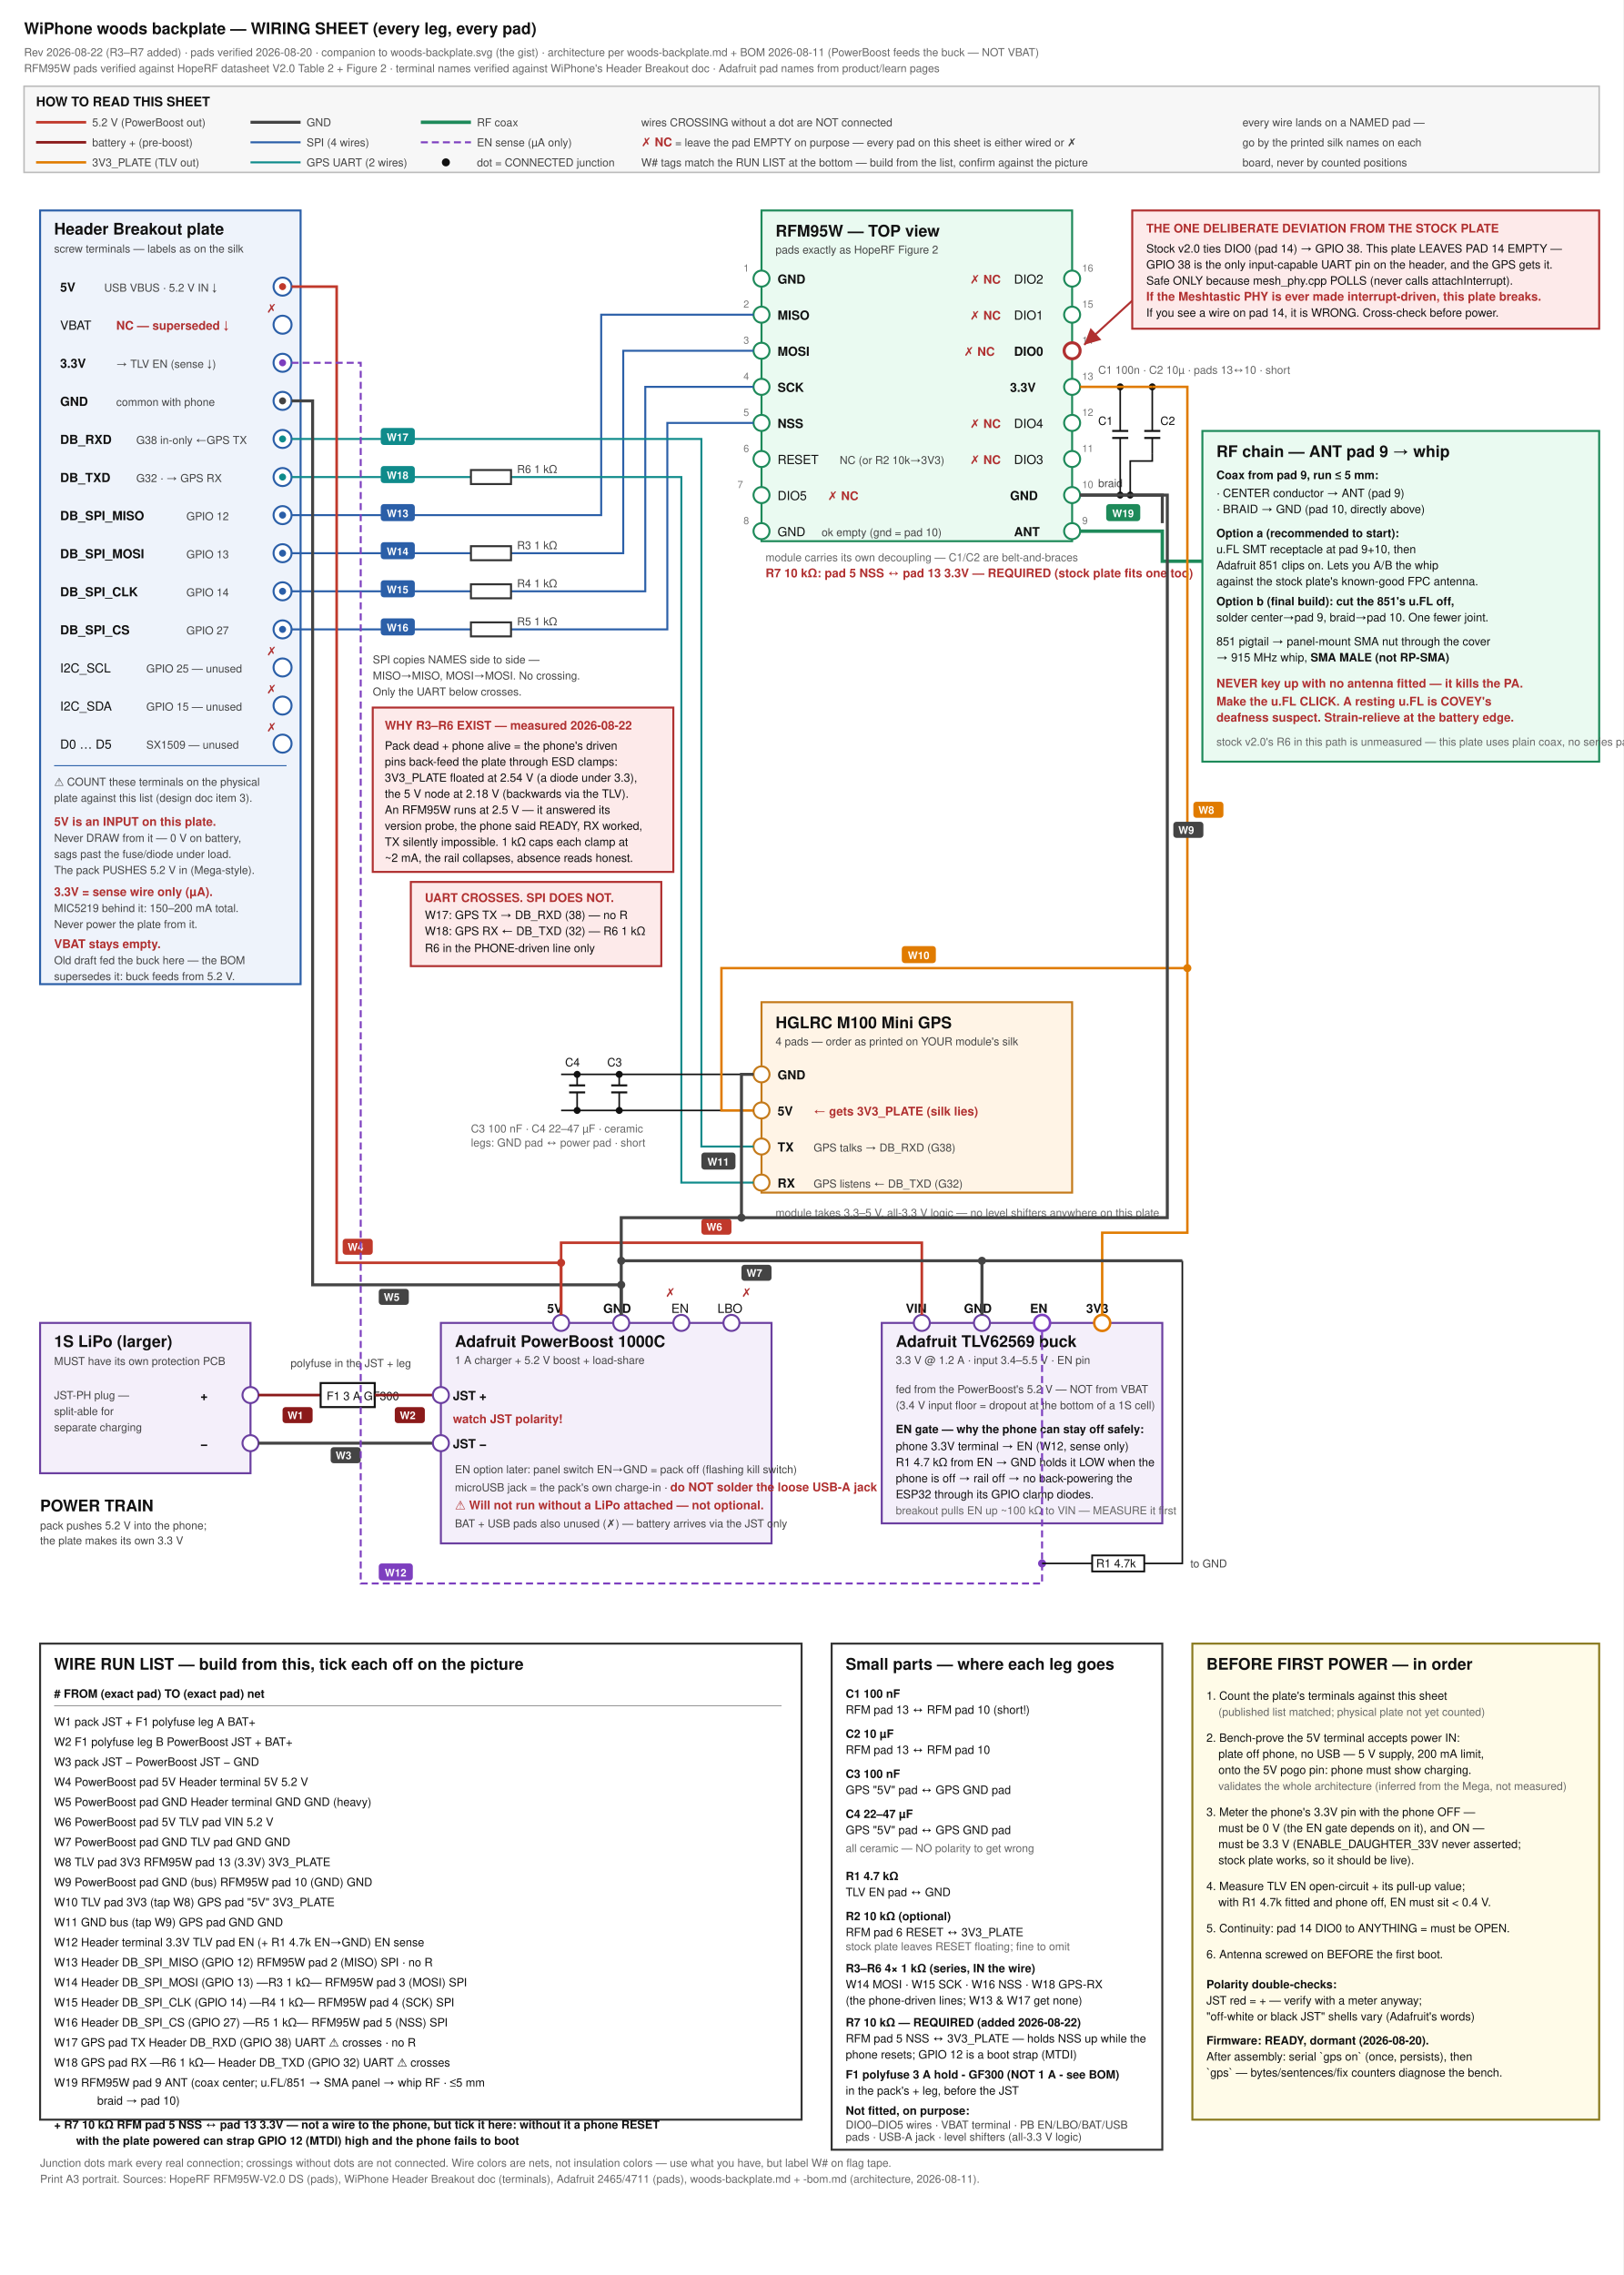
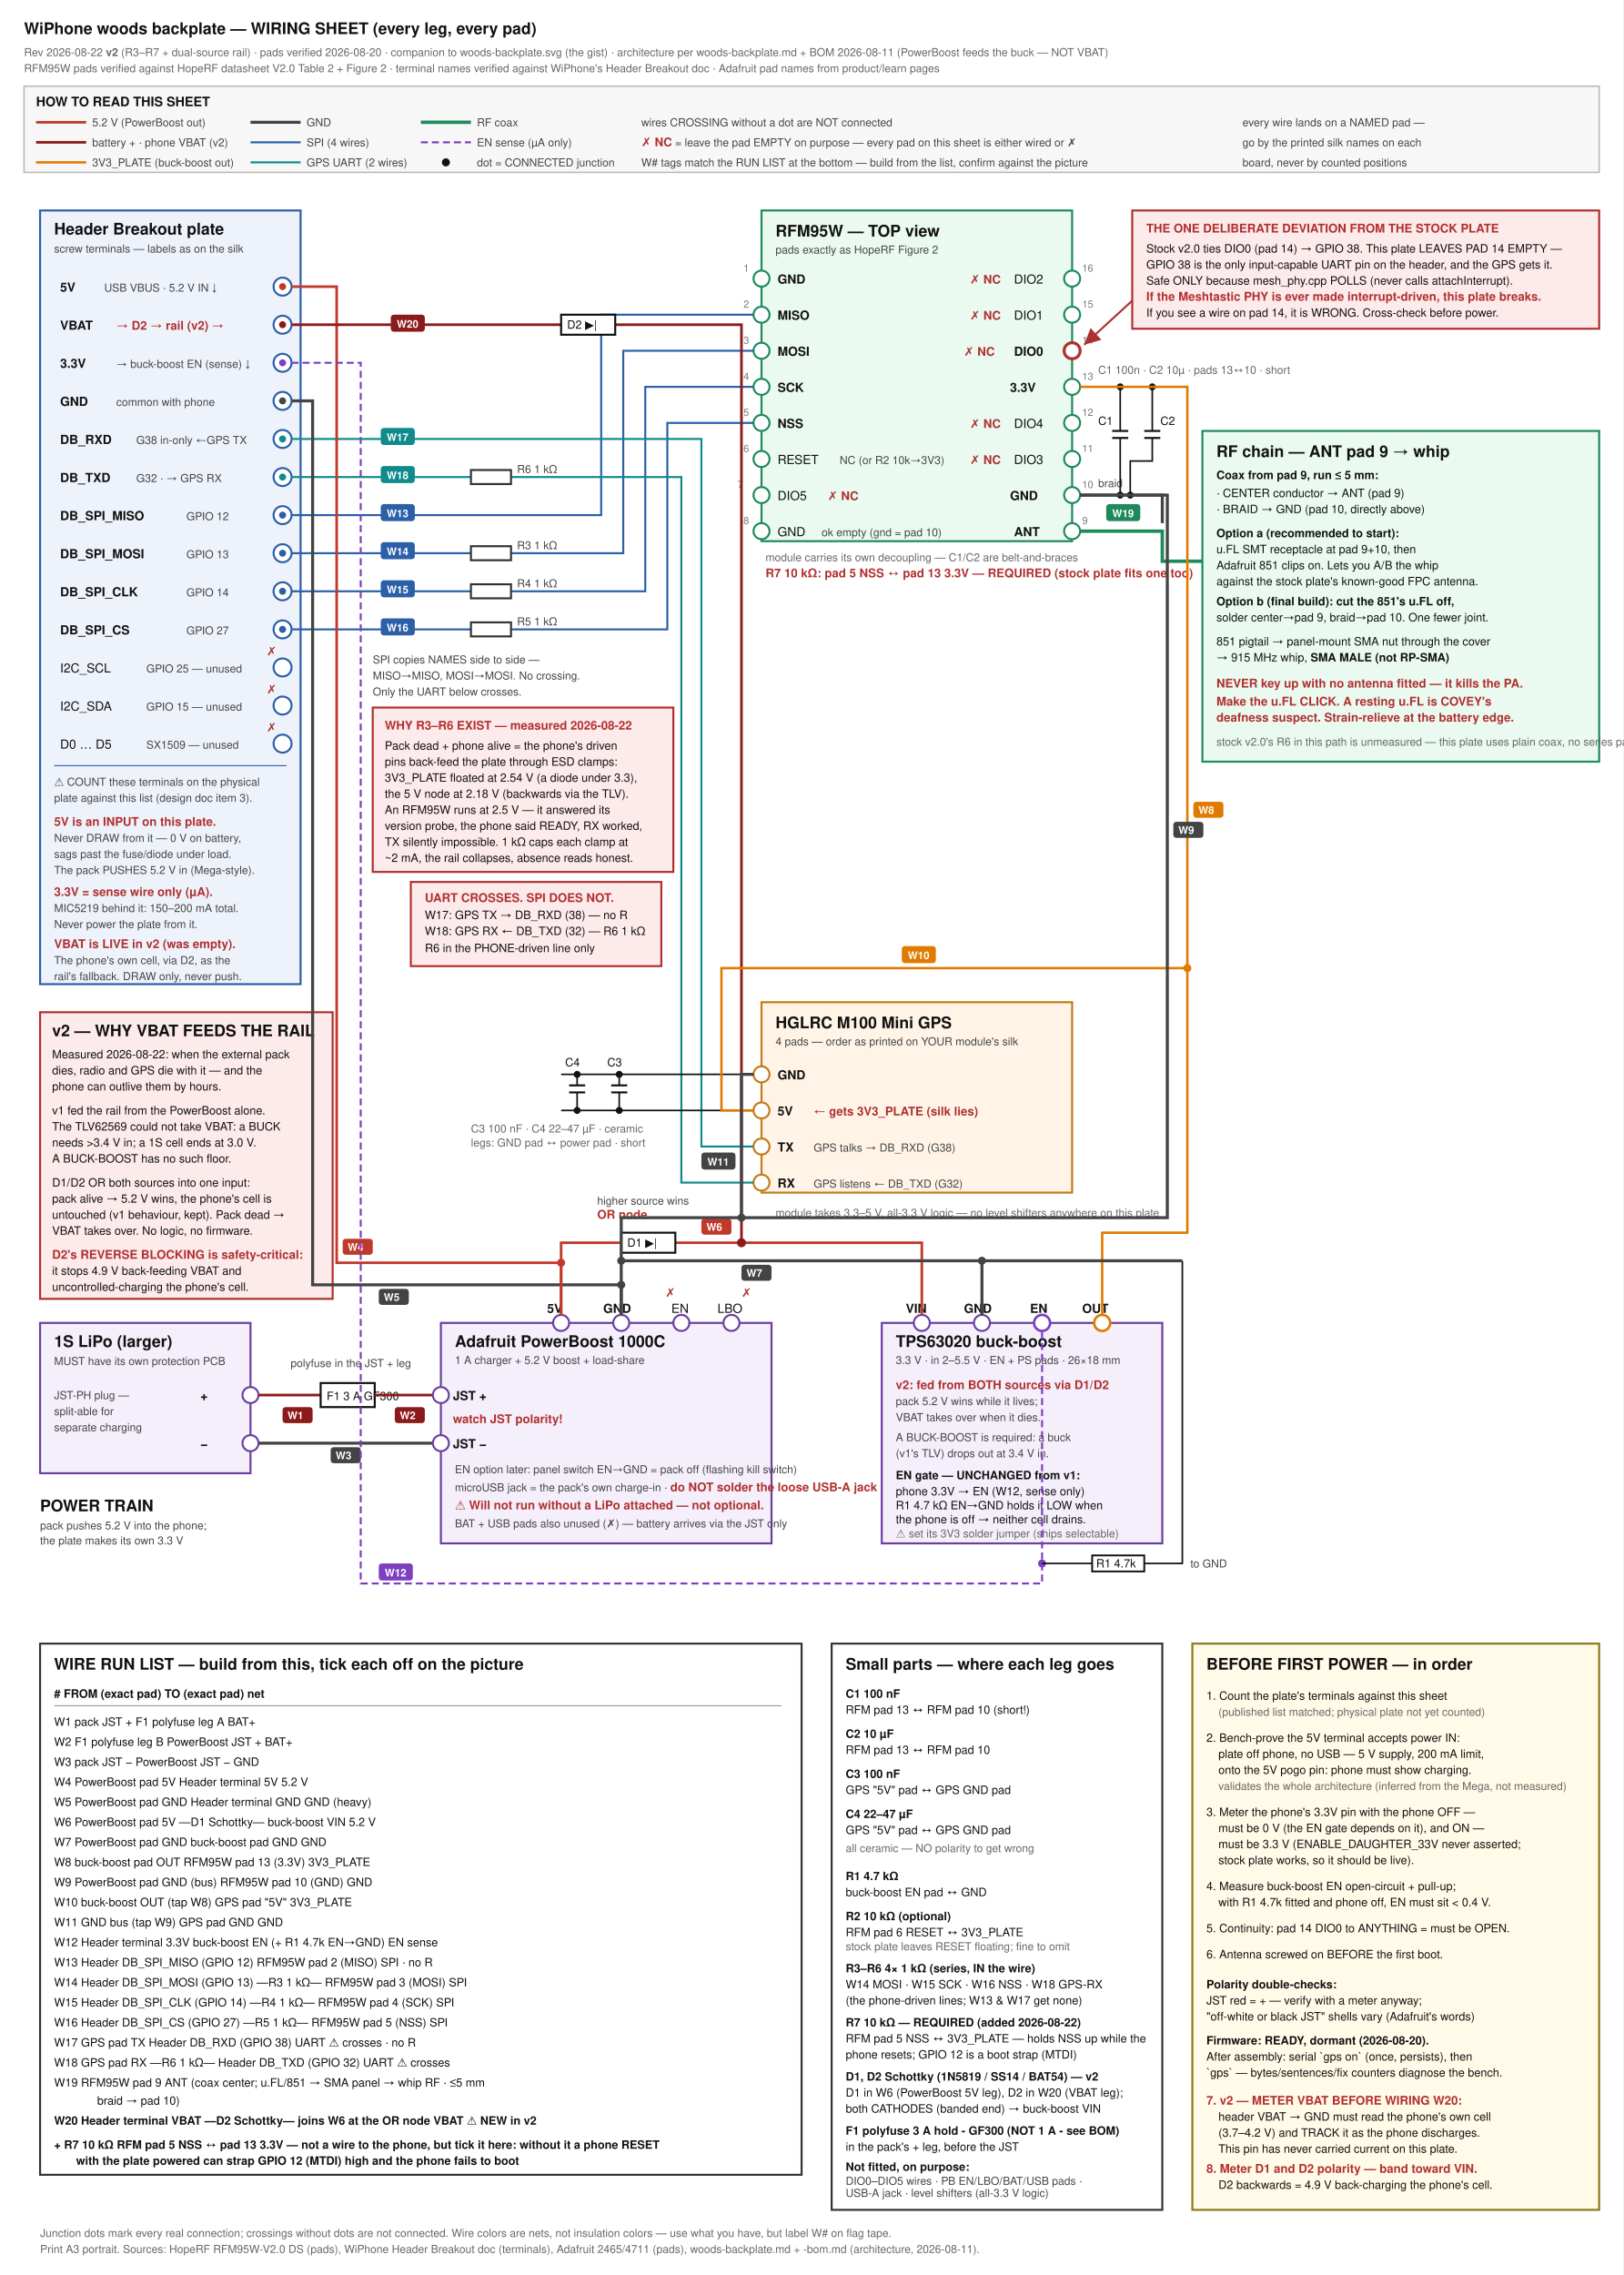
<svg xmlns="http://www.w3.org/2000/svg" viewBox="0 0 1620 2270" font-family="Helvetica,Arial,sans-serif">
  <style>
  .bg{fill:#ffffff}
  .box{fill:#fff;stroke:#333;stroke-width:2}
  .hdr{fill:#eef3fb;stroke:#2b5fa8;stroke-width:2}
  .rf{fill:#eafaf1;stroke:#1e8a5a;stroke-width:2}
  .gps{fill:#fff4e6;stroke:#c47a1a;stroke-width:2}
  .pwr{fill:#f4effa;stroke:#6b3fa0;stroke-width:2}
  .warn{fill:#fdeaea;stroke:#b03030;stroke-width:2}
  .chk{fill:#fffbe8;stroke:#8a7a1e;stroke-width:2}
  .tt{font-size:16px;font-weight:bold;fill:#111}
  .t{font-size:13px;fill:#111}
  .ts{font-size:11px;fill:#444}
  .tw{font-size:12px;fill:#b03030;font-weight:bold}
  .tk{font-size:11.5px;fill:#111}
  .note{font-size:11px;fill:#666}
  .pin{font-size:12.5px;fill:#111}
  .pinno{font-size:10px;fill:#777}
  .wtag{font-size:10.5px;font-weight:bold;fill:#fff}
  .nc{font-size:12px;font-weight:bold;fill:#b03030}
  /* nets */
  .w5v{stroke:#c0392b;stroke-width:2.6;fill:none}
  .wbat{stroke:#8b1a1a;stroke-width:2.6;fill:none}
  .w33{stroke:#e07b00;stroke-width:2.4;fill:none}
  .wgnd{stroke:#444;stroke-width:3;fill:none}
  .wspi{stroke:#2b5fa8;stroke-width:2;fill:none}
  .wuart{stroke:#0f8b8b;stroke-width:2;fill:none}
  .wrf{stroke:#1e8a5a;stroke-width:3.4;fill:none}
  .wen{stroke:#7d3fbf;stroke-width:2;fill:none;stroke-dasharray:7 4}
  .leg{stroke:#111;stroke-width:1.6;fill:none}
</style>
  <rect x="0" y="0" width="1620" height="2270" class="bg" />
  <text x="24" y="34" class="tt" font-size="21">WiPhone woods backplate — WIRING SHEET (every leg, every pad)</text>
-   <text x="24" y="56" class="note">Rev 2026-08-22 (R3–R7 added) · pads verified 2026-08-20 · companion to woods-backplate.svg (the gist) · architecture per woods-backplate.md + BOM 2026-08-11 (PowerBoost feeds the buck — NOT VBAT)</text>
+   <text x="24" y="56" class="note">Rev 2026-08-22 <tspan font-weight="bold">v2</tspan> (R3–R7 + dual-source rail) · pads verified 2026-08-20 · companion to woods-backplate.svg (the gist) · architecture per woods-backplate.md + BOM 2026-08-11 (PowerBoost feeds the buck — NOT VBAT)</text>
  <text x="24" y="72" class="note">RFM95W pads verified against HopeRF datasheet V2.0 Table 2 + Figure 2 · terminal names verified against WiPhone's Header Breakout doc · Adafruit pad names from product/learn pages</text>
  <rect x="24" y="86" width="1572" height="86" fill="#f7f7f7" stroke="#bbb" stroke-width="1.5" />
  <text x="36" y="106" class="t" font-weight="bold">HOW TO READ THIS SHEET</text>
  <line x1="36" y1="122" x2="86" y2="122" class="w5v" />
  <text x="92" y="126" class="ts">5.2 V (PowerBoost out)</text>
  <line x1="36" y1="142" x2="86" y2="142" class="wbat" />
-   <text x="92" y="146" class="ts">battery + (pre-boost)</text>
+   <text x="92" y="146" class="ts">battery + · phone VBAT (v2)</text>
  <line x1="36" y1="162" x2="86" y2="162" class="w33" />
-   <text x="92" y="166" class="ts">3V3_PLATE (TLV out)</text>
+   <text x="92" y="166" class="ts">3V3_PLATE (buck-boost out)</text>
  <line x1="250" y1="122" x2="300" y2="122" class="wgnd" />
  <text x="306" y="126" class="ts">GND</text>
  <line x1="250" y1="142" x2="300" y2="142" class="wspi" />
  <text x="306" y="146" class="ts">SPI (4 wires)</text>
  <line x1="250" y1="162" x2="300" y2="162" class="wuart" />
  <text x="306" y="166" class="ts">GPS UART (2 wires)</text>
  <line x1="420" y1="122" x2="470" y2="122" class="wrf" />
  <text x="476" y="126" class="ts">RF coax</text>
  <line x1="420" y1="142" x2="470" y2="142" class="wen" />
  <text x="476" y="146" class="ts">EN sense (µA only)</text>
  <circle cx="445" cy="162" r="4" fill="#111" />
  <text x="476" y="166" class="ts">dot = CONNECTED junction</text>
  <text x="640" y="126" class="ts">wires CROSSING without a dot are NOT connected</text>
  <text x="640" y="146" class="ts">
    <tspan class="nc">✗ NC</tspan> = leave the pad EMPTY on purpose — every pad on this sheet is either wired or ✗</text>
  <text x="640" y="166" class="ts">W# tags match the RUN LIST at the bottom — build from the list, confirm against the picture</text>
  <text x="1240" y="126" class="ts">every wire lands on a NAMED pad —</text>
  <text x="1240" y="146" class="ts">go by the printed silk names on each</text>
  <text x="1240" y="166" class="ts">board, never by counted positions</text>
  <rect x="40" y="210" width="260" height="772" class="hdr" />
  <text x="54" y="234" class="tt">Header Breakout plate</text>
  <text x="54" y="252" class="ts">screw terminals — labels as on the silk</text>
  <g>
    <circle cx="282" cy="286" r="9" fill="#fff" stroke="#2b5fa8" stroke-width="2" />
    <circle cx="282" cy="286" r="3.5" fill="#c0392b" />
    <text x="60" y="291" class="pin" font-weight="bold">5V</text>
    <text x="104" y="291" class="ts">USB VBUS · 5.2 V IN ↓</text>
    <circle cx="282" cy="324" r="9" fill="#fff" stroke="#2b5fa8" stroke-width="2" />
-     <text x="266" y="312" class="nc">✗</text>
-     <text x="60" y="329" class="pin">VBAT</text>
-     <text x="116" y="329" class="tw">NC — superseded ↓</text>
+     <circle cx="282" cy="324" r="3.5" fill="#8b1a1a" />
+     <text x="60" y="329" class="pin" font-weight="bold">VBAT</text>
+     <text x="116" y="329" class="tw">→ D2 → rail (v2) →</text>
    <circle cx="282" cy="362" r="9" fill="#fff" stroke="#2b5fa8" stroke-width="2" />
    <circle cx="282" cy="362" r="3.5" fill="#7d3fbf" />
    <text x="60" y="367" class="pin" font-weight="bold">3.3V</text>
-     <text x="116" y="367" class="ts">→ TLV EN (sense ↓)</text>
+     <text x="116" y="367" class="ts">→ buck-boost EN (sense) ↓</text>
    <circle cx="282" cy="400" r="9" fill="#fff" stroke="#2b5fa8" stroke-width="2" />
    <circle cx="282" cy="400" r="3.5" fill="#444" />
    <text x="60" y="405" class="pin" font-weight="bold">GND</text>
    <text x="116" y="405" class="ts">common with phone</text>
    <circle cx="282" cy="438" r="9" fill="#fff" stroke="#2b5fa8" stroke-width="2" />
    <circle cx="282" cy="438" r="3.5" fill="#0f8b8b" />
    <text x="60" y="443" class="pin" font-weight="bold">DB_RXD</text>
    <text x="136" y="443" class="ts">G38 in-only ←GPS TX</text>
    <circle cx="282" cy="476" r="9" fill="#fff" stroke="#2b5fa8" stroke-width="2" />
    <circle cx="282" cy="476" r="3.5" fill="#0f8b8b" />
    <text x="60" y="481" class="pin" font-weight="bold">DB_TXD</text>
    <text x="136" y="481" class="ts">G32 · → GPS RX</text>
    <circle cx="282" cy="514" r="9" fill="#fff" stroke="#2b5fa8" stroke-width="2" />
    <circle cx="282" cy="514" r="3.5" fill="#2b5fa8" />
    <text x="60" y="519" class="pin" font-weight="bold">DB_SPI_MISO</text>
    <text x="186" y="519" class="ts">GPIO 12</text>
    <circle cx="282" cy="552" r="9" fill="#fff" stroke="#2b5fa8" stroke-width="2" />
    <circle cx="282" cy="552" r="3.5" fill="#2b5fa8" />
    <text x="60" y="557" class="pin" font-weight="bold">DB_SPI_MOSI</text>
    <text x="186" y="557" class="ts">GPIO 13</text>
    <circle cx="282" cy="590" r="9" fill="#fff" stroke="#2b5fa8" stroke-width="2" />
    <circle cx="282" cy="590" r="3.5" fill="#2b5fa8" />
    <text x="60" y="595" class="pin" font-weight="bold">DB_SPI_CLK</text>
    <text x="186" y="595" class="ts">GPIO 14</text>
    <circle cx="282" cy="628" r="9" fill="#fff" stroke="#2b5fa8" stroke-width="2" />
    <circle cx="282" cy="628" r="3.5" fill="#2b5fa8" />
    <text x="60" y="633" class="pin" font-weight="bold">DB_SPI_CS</text>
    <text x="186" y="633" class="ts">GPIO 27</text>
    <circle cx="282" cy="666" r="9" fill="#fff" stroke="#2b5fa8" stroke-width="2" />
    <text x="266" y="654" class="nc">✗</text>
    <text x="60" y="671" class="pin">I2C_SCL</text>
    <text x="146" y="671" class="ts">GPIO 25 — unused</text>
    <circle cx="282" cy="704" r="9" fill="#fff" stroke="#2b5fa8" stroke-width="2" />
    <text x="266" y="692" class="nc">✗</text>
    <text x="60" y="709" class="pin">I2C_SDA</text>
    <text x="146" y="709" class="ts">GPIO 15 — unused</text>
    <circle cx="282" cy="742" r="9" fill="#fff" stroke="#2b5fa8" stroke-width="2" />
    <text x="266" y="730" class="nc">✗</text>
    <text x="60" y="747" class="pin">D0 … D5</text>
    <text x="146" y="747" class="ts">SX1509 — unused</text>
  </g>
  <line x1="54" y1="764" x2="286" y2="764" stroke="#2b5fa8" stroke-width="1" />
  <text x="54" y="784" class="ts">⚠ COUNT these terminals on the physical</text>
  <text x="54" y="800" class="ts">plate against this list (design doc item 3).</text>
  <text x="54" y="824" class="tw">5V is an INPUT on this plate.</text>
  <text x="54" y="840" class="ts">Never DRAW from it — 0 V on battery,</text>
  <text x="54" y="856" class="ts">sags past the fuse/diode under load.</text>
  <text x="54" y="872" class="ts">The pack PUSHES 5.2 V in (Mega-style).</text>
  <text x="54" y="894" class="tw">3.3V = sense wire only (µA).</text>
  <text x="54" y="910" class="ts">MIC5219 behind it: 150–200 mA total.</text>
  <text x="54" y="926" class="ts">Never power the plate from it.</text>
-   <text x="54" y="946" class="tw">VBAT stays empty.</text>
-   <text x="54" y="962" class="ts">Old draft fed the buck here — the BOM</text>
-   <text x="54" y="978" class="ts">supersedes it: buck feeds from 5.2 V.</text>
+   <text x="54" y="946" class="tw">VBAT is LIVE in v2 (was empty).</text>
+   <text x="54" y="962" class="ts">The phone's own cell, via D2, as the</text>
+   <text x="54" y="978" class="ts">rail's fallback. DRAW only, never push.</text>
+   <g>
+     <rect x="40" y="1010" width="292" height="286" class="warn" />
+     <text x="52" y="1034" class="tt">v2 — WHY VBAT FEEDS THE RAIL</text>
+     <text x="52" y="1056" class="tk">Measured 2026-08-22: when the external pack</text>
+     <text x="52" y="1072" class="tk">dies, radio and GPS die with it — and the</text>
+     <text x="52" y="1088" class="tk">phone can outlive them by hours.</text>
+     <text x="52" y="1112" class="tk">v1 fed the rail from the PowerBoost alone.</text>
+     <text x="52" y="1128" class="tk">The TLV62569 could not take VBAT: a BUCK</text>
+     <text x="52" y="1144" class="tk">needs &gt;3.4 V in; a 1S cell ends at 3.0 V.</text>
+     <text x="52" y="1160" class="tk">A BUCK-BOOST has no such floor.</text>
+     <text x="52" y="1184" class="tk">D1/D2 OR both sources into one input:</text>
+     <text x="52" y="1200" class="tk">pack alive → 5.2 V wins, the phone's cell is</text>
+     <text x="52" y="1216" class="tk">untouched (v1 behaviour, kept). Pack dead →</text>
+     <text x="52" y="1232" class="tk">VBAT takes over. No logic, no firmware.</text>
+     <text x="52" y="1256" class="tw">D2's REVERSE BLOCKING is safety-critical:</text>
+     <text x="52" y="1272" class="tk">it stops 4.9 V back-feeding VBAT and</text>
+     <text x="52" y="1288" class="tk">uncontrolled-charging the phone's cell.</text>
+   </g>
  <rect x="760" y="210" width="310" height="330" class="rf" />
  <text x="774" y="236" class="tt">RFM95W — TOP view</text>
  <text x="774" y="253" class="ts">pads exactly as HopeRF Figure 2</text>
  <g>
    <circle cx="760" cy="278" r="8" fill="#fff" stroke="#1e8a5a" stroke-width="2" />
    <text x="742" y="271" class="pinno">1</text>
    <text x="776" y="283" class="pin" font-weight="bold">GND</text>
    <circle cx="760" cy="314" r="8" fill="#fff" stroke="#1e8a5a" stroke-width="2" />
    <text x="742" y="307" class="pinno">2</text>
    <text x="776" y="319" class="pin" font-weight="bold">MISO</text>
    <circle cx="760" cy="350" r="8" fill="#fff" stroke="#1e8a5a" stroke-width="2" />
    <text x="742" y="343" class="pinno">3</text>
    <text x="776" y="355" class="pin" font-weight="bold">MOSI</text>
    <circle cx="760" cy="386" r="8" fill="#fff" stroke="#1e8a5a" stroke-width="2" />
    <text x="742" y="379" class="pinno">4</text>
    <text x="776" y="391" class="pin" font-weight="bold">SCK</text>
    <circle cx="760" cy="422" r="8" fill="#fff" stroke="#1e8a5a" stroke-width="2" />
    <text x="742" y="415" class="pinno">5</text>
    <text x="776" y="427" class="pin" font-weight="bold">NSS</text>
    <circle cx="760" cy="458" r="8" fill="#fff" stroke="#1e8a5a" stroke-width="2" />
    <text x="742" y="451" class="pinno">6</text>
    <text x="776" y="463" class="pin">RESET</text>
    <text x="838" y="463" class="ts">NC (or R2 10k→3V3)</text>
    <circle cx="760" cy="494" r="8" fill="#fff" stroke="#1e8a5a" stroke-width="2" />
    <text x="736" y="487" class="pinno">7</text>
    <text x="776" y="499" class="pin">DIO5</text>
    <text x="826" y="499" class="nc">✗ NC</text>
    <circle cx="760" cy="530" r="8" fill="#fff" stroke="#1e8a5a" stroke-width="2" />
    <text x="742" y="523" class="pinno">8</text>
    <text x="776" y="535" class="pin">GND</text>
    <text x="820" y="535" class="ts">ok empty (gnd = pad 10)</text>
  </g>
  <g>
    <circle cx="1070" cy="278" r="8" fill="#fff" stroke="#1e8a5a" stroke-width="2" />
    <text x="1080" y="271" class="pinno">16</text>
    <text x="1012" y="283" class="pin">DIO2</text>
    <text x="968" y="283" class="nc">✗ NC</text>
    <circle cx="1070" cy="314" r="8" fill="#fff" stroke="#1e8a5a" stroke-width="2" />
    <text x="1080" y="307" class="pinno">15</text>
    <text x="1012" y="319" class="pin">DIO1</text>
    <text x="968" y="319" class="nc">✗ NC</text>
    <circle cx="1070" cy="350" r="8" fill="#fff" stroke="#b03030" stroke-width="3" />
    <text x="1080" y="343" class="pinno">14</text>
    <text x="1012" y="355" class="pin" font-weight="bold" fill="#b03030">DIO0</text>
    <text x="962" y="355" class="nc">✗ NC</text>
    <circle cx="1070" cy="386" r="8" fill="#fff" stroke="#1e8a5a" stroke-width="2" />
    <text x="1080" y="379" class="pinno">13</text>
    <text x="1008" y="391" class="pin" font-weight="bold">3.3V</text>
    <circle cx="1070" cy="422" r="8" fill="#fff" stroke="#1e8a5a" stroke-width="2" />
    <text x="1080" y="415" class="pinno">12</text>
    <text x="1012" y="427" class="pin">DIO4</text>
    <text x="968" y="427" class="nc">✗ NC</text>
    <circle cx="1070" cy="458" r="8" fill="#fff" stroke="#1e8a5a" stroke-width="2" />
    <text x="1080" y="451" class="pinno">11</text>
    <text x="1012" y="463" class="pin">DIO3</text>
    <text x="968" y="463" class="nc">✗ NC</text>
    <circle cx="1070" cy="494" r="8" fill="#fff" stroke="#1e8a5a" stroke-width="2" />
    <text x="1080" y="487" class="pinno">10</text>
    <text x="1008" y="499" class="pin" font-weight="bold">GND</text>
    <circle cx="1070" cy="530" r="8" fill="#fff" stroke="#1e8a5a" stroke-width="2" />
    <text x="1080" y="523" class="pinno">9</text>
    <text x="1012" y="535" class="pin" font-weight="bold">ANT</text>
  </g>
  <text x="764" y="560" class="note">module carries its own decoupling — C1/C2 are belt-and-braces</text>
  <text x="764" y="576" class="tw">R7 10 kΩ: pad 5 NSS ↔ pad 13 3.3V — REQUIRED (stock plate fits one too)</text>
  <rect x="1130" y="210" width="466" height="118" class="warn" />
  <text x="1144" y="232" class="tw">THE ONE DELIBERATE DEVIATION FROM THE STOCK PLATE</text>
  <text x="1144" y="252" class="tk">Stock v2.0 ties DIO0 (pad 14) → GPIO 38. This plate LEAVES PAD 14 EMPTY —</text>
  <text x="1144" y="268" class="tk">GPIO 38 is the only input-capable UART pin on the header, and the GPS gets it.</text>
  <text x="1144" y="284" class="tk">Safe ONLY because mesh_phy.cpp POLLS (never calls attachInterrupt).</text>
  <text x="1144" y="300" class="tw">If the Meshtastic PHY is ever made interrupt-driven, this plate breaks.</text>
  <text x="1144" y="316" class="tk">If you see a wire on pad 14, it is WRONG. Cross-check before power.</text>
  <path d="M1130 300 L1082 344" stroke="#b03030" stroke-width="2" fill="none" marker-end="url(#arr)" />
  <defs>
    <marker id="arr" markerWidth="10" markerHeight="8" refX="8" refY="4" orient="auto">
      <path d="M0,0 L8,4 L0,8 z" fill="#b03030" />
    </marker>
  </defs>
  <g>
    <polyline class="wspi" points="291,514 600,514 600,314 752,314" />
    <polyline class="wspi" points="291,552 622,552 622,350 752,350" />
    <polyline class="wspi" points="291,590 644,590 644,386 752,386" />
    <polyline class="wspi" points="291,628 666,628 666,422 752,422" />
    <rect x="380" y="503" width="34" height="17" rx="3" fill="#2b5fa8" />
    <text x="386" y="516" class="wtag">W13</text>
    <rect x="380" y="541" width="34" height="17" rx="3" fill="#2b5fa8" />
    <text x="386" y="554" class="wtag">W14</text>
    <rect x="380" y="579" width="34" height="17" rx="3" fill="#2b5fa8" />
    <text x="386" y="592" class="wtag">W15</text>
    <rect x="380" y="617" width="34" height="17" rx="3" fill="#2b5fa8" />
    <text x="386" y="630" class="wtag">W16</text>
    <rect x="470" y="545" width="40" height="14" class="box" />
    <text x="516" y="548" class="ts">R3 1 kΩ</text>
    <rect x="470" y="583" width="40" height="14" class="box" />
    <text x="516" y="586" class="ts">R4 1 kΩ</text>
    <rect x="470" y="621" width="40" height="14" class="box" />
    <text x="516" y="624" class="ts">R5 1 kΩ</text>
    <text x="372" y="662" class="ts">SPI copies NAMES side to side —</text>
    <text x="372" y="678" class="ts">MISO→MISO, MOSI→MOSI. No crossing.</text>
    <text x="372" y="694" class="ts">Only the UART below crosses.</text>
  </g>
  <g>
    <rect x="372" y="706" width="300" height="164" class="warn" />
    <text x="384" y="728" class="tw">WHY R3–R6 EXIST — measured 2026-08-22</text>
    <text x="384" y="748" class="tk">Pack dead + phone alive = the phone's driven</text>
    <text x="384" y="764" class="tk">pins back-feed the plate through ESD clamps:</text>
    <text x="384" y="780" class="tk">3V3_PLATE floated at 2.54 V (a diode under 3.3),</text>
    <text x="384" y="796" class="tk">the 5 V node at 2.18 V (backwards via the TLV).</text>
    <text x="384" y="812" class="tk">An RFM95W runs at 2.5 V — it answered its</text>
    <text x="384" y="828" class="tk">version probe, the phone said READY, RX worked,</text>
    <text x="384" y="844" class="tk">TX silently impossible. 1 kΩ caps each clamp at</text>
    <text x="384" y="860" class="tk">~2 mA, the rail collapses, absence reads honest.</text>
  </g>
  <rect x="760" y="1000" width="310" height="190" class="gps" />
  <text x="774" y="1026" class="tt">HGLRC M100 Mini GPS</text>
  <text x="774" y="1043" class="ts">4 pads — order as printed on YOUR module's silk</text>
  <g>
    <circle cx="760" cy="1072" r="8" fill="#fff" stroke="#c47a1a" stroke-width="2" />
    <text x="776" y="1077" class="pin" font-weight="bold">GND</text>
    <circle cx="760" cy="1108" r="8" fill="#fff" stroke="#c47a1a" stroke-width="2" />
    <text x="776" y="1113" class="pin" font-weight="bold">5V</text>
    <text x="812" y="1113" class="tw">← gets 3V3_PLATE (silk lies)</text>
    <circle cx="760" cy="1144" r="8" fill="#fff" stroke="#c47a1a" stroke-width="2" />
    <text x="776" y="1149" class="pin" font-weight="bold">TX</text>
    <text x="812" y="1149" class="ts">GPS talks → DB_RXD (G38)</text>
    <circle cx="760" cy="1180" r="8" fill="#fff" stroke="#c47a1a" stroke-width="2" />
    <text x="776" y="1185" class="pin" font-weight="bold">RX</text>
    <text x="812" y="1185" class="ts">GPS listens ← DB_TXD (G32)</text>
  </g>
  <text x="774" y="1214" class="note">module takes 3.3–5 V, all-3.3 V logic — no level shifters anywhere on this plate</text>
  <g>
    <polyline class="wuart" points="291,438 700,438 700,1144 752,1144" />
    <polyline class="wuart" points="291,476 680,476 680,1180 752,1180" />
    <rect x="380" y="427" width="34" height="17" rx="3" fill="#0f8b8b" />
    <text x="386" y="440" class="wtag">W17</text>
    <rect x="380" y="465" width="34" height="17" rx="3" fill="#0f8b8b" />
    <text x="386" y="478" class="wtag">W18</text>
    <rect x="470" y="469" width="40" height="14" class="box" />
    <text x="516" y="472" class="ts">R6 1 kΩ</text>
    <rect x="410" y="880" width="250" height="84" class="warn" />
    <text x="424" y="900" class="tw">UART CROSSES. SPI DOES NOT.</text>
    <text x="424" y="917" class="tk">W17: GPS TX → DB_RXD (38) — no R</text>
    <text x="424" y="933" class="tk">W18: GPS RX ← DB_TXD (32) — R6 1 kΩ</text>
    <text x="424" y="950" class="tk">R6 in the PHONE-driven line only</text>
  </g>
  <g>
    <line x1="752" y1="1072" x2="560" y2="1072" class="leg" />
    <line x1="752" y1="1108" x2="560" y2="1108" class="leg" />
    <line x1="618" y1="1072" x2="618" y2="1083" class="leg" />
    <line x1="610" y1="1083" x2="626" y2="1083" stroke="#111" stroke-width="2" />
    <line x1="610" y1="1090" x2="626" y2="1090" stroke="#111" stroke-width="2" />
    <line x1="618" y1="1090" x2="618" y2="1108" class="leg" />
    <text x="606" y="1064" class="tk">C3</text>
    <line x1="576" y1="1072" x2="576" y2="1083" class="leg" />
    <line x1="568" y1="1083" x2="584" y2="1083" stroke="#111" stroke-width="2" />
    <line x1="568" y1="1090" x2="584" y2="1090" stroke="#111" stroke-width="2" />
    <line x1="576" y1="1090" x2="576" y2="1108" class="leg" />
    <text x="564" y="1064" class="tk">C4</text>
    <circle cx="618" cy="1072" r="3.5" fill="#111" />
    <circle cx="618" cy="1108" r="3.5" fill="#111" />
    <circle cx="576" cy="1072" r="3.5" fill="#111" />
    <circle cx="576" cy="1108" r="3.5" fill="#111" />
    <text x="470" y="1130" class="note">C3 100 nF · C4 22–47 µF · ceramic</text>
    <text x="470" y="1144" class="note">legs: GND pad ↔ power pad · short</text>
  </g>
  <rect x="1200" y="430" width="396" height="330" class="rf" />
  <text x="1214" y="456" class="tt">RF chain — ANT pad 9 → whip</text>
  <text x="1214" y="478" class="tk" font-weight="bold">Coax from pad 9, run ≤ 5 mm:</text>
  <text x="1214" y="496" class="tk">· CENTER conductor → ANT (pad 9)</text>
  <text x="1214" y="512" class="tk">· BRAID → GND (pad 10, directly above)</text>
  <text x="1214" y="536" class="tk" font-weight="bold">Option a (recommended to start):</text>
  <text x="1214" y="552" class="tk">u.FL SMT receptacle at pad 9+10, then</text>
  <text x="1214" y="568" class="tk">Adafruit 851 clips on. Lets you A/B the whip</text>
  <text x="1214" y="584" class="tk">against the stock plate's known-good FPC antenna.</text>
  <text x="1214" y="604" class="tk" font-weight="bold">Option b (final build): cut the 851's u.FL off,</text>
  <text x="1214" y="620" class="tk">solder center→pad 9, braid→pad 10. One fewer joint.</text>
  <text x="1214" y="644" class="tk">851 pigtail → panel-mount SMA nut through the cover</text>
  <text x="1214" y="660" class="tk">→ 915 MHz whip, <tspan font-weight="bold">SMA MALE (not RP-SMA)</tspan>
  </text>
  <text x="1214" y="686" class="tw">NEVER key up with no antenna fitted — it kills the PA.</text>
  <text x="1214" y="704" class="tw">Make the u.FL CLICK. A resting u.FL is COVEY's</text>
  <text x="1214" y="720" class="tw">deafness suspect. Strain-relieve at the battery edge.</text>
  <text x="1214" y="744" class="note">stock v2.0's R6 in this path is unmeasured — this plate uses plain coax, no series part</text>
  <polyline class="wrf" points="1078,530 1160,530 1160,560 1200,560" />
  <rect x="1104" y="503" width="34" height="17" rx="3" fill="#1e8a5a" />
  <text x="1110" y="516" class="wtag">W19</text>
  <polyline class="wgnd" points="1078,494 1160,494 1160,522" />
  <text x="1096" y="486" class="ts">braid</text>
  <g>
    <line x1="1078" y1="386" x2="1150" y2="386" class="leg" />
    <line x1="1078" y1="494" x2="1128" y2="494" class="leg" />
    <line x1="1118" y1="386" x2="1118" y2="430" class="leg" />
    <line x1="1110" y1="430" x2="1126" y2="430" stroke="#111" stroke-width="2" />
    <line x1="1110" y1="437" x2="1126" y2="437" stroke="#111" stroke-width="2" />
    <line x1="1118" y1="437" x2="1118" y2="494" class="leg" />
    <text x="1096" y="424" class="tk">C1</text>
    <line x1="1150" y1="386" x2="1150" y2="430" class="leg" />
    <line x1="1142" y1="430" x2="1158" y2="430" stroke="#111" stroke-width="2" />
    <line x1="1142" y1="437" x2="1158" y2="437" stroke="#111" stroke-width="2" />
    <line x1="1150" y1="437" x2="1150" y2="453" class="leg" />
    <polyline class="leg" points="1150,453 1150,460 1128,460 1128,494" />
    <text x="1158" y="424" class="tk">C2</text>
    <circle cx="1118" cy="386" r="3.5" fill="#111" />
    <circle cx="1150" cy="386" r="3.5" fill="#111" />
    <circle cx="1118" cy="494" r="3.5" fill="#111" />
    <circle cx="1128" cy="494" r="3.5" fill="#111" />
    <text x="1096" y="373" class="note">C1 100n · C2 10µ · pads 13↔10 · short</text>
  </g>
  <rect x="40" y="1320" width="210" height="150" class="pwr" />
  <text x="54" y="1344" class="tt">1S LiPo (larger)</text>
  <text x="54" y="1362" class="ts">MUST have its own protection PCB</text>
  <circle cx="250" cy="1392" r="8" fill="#fff" stroke="#6b3fa0" stroke-width="2" />
  <text x="200" y="1397" class="pin" font-weight="bold" fill="#8b1a1a">+</text>
  <circle cx="250" cy="1440" r="8" fill="#fff" stroke="#6b3fa0" stroke-width="2" />
  <text x="200" y="1445" class="pin" font-weight="bold">−</text>
  <text x="54" y="1396" class="ts">JST-PH plug —</text>
  <text x="54" y="1412" class="ts">split-able for</text>
  <text x="54" y="1428" class="ts">separate charging</text>
  <text x="40" y="1508" class="tt">POWER TRAIN</text>
  <text x="40" y="1526" class="ts">pack pushes 5.2 V into the phone;</text>
  <text x="40" y="1541" class="ts">the plate makes its own 3.3 V</text>
  <g>
    <polyline class="wbat" points="258,1392 320,1392" />
    <rect x="320" y="1380" width="54" height="24" fill="#fff" stroke="#111" stroke-width="2" />
    <text x="326" y="1397" class="tk">F1 3 A GF300</text>
    <polyline class="wbat" points="374,1392 440,1392" />
    <text x="290" y="1364" class="ts">polyfuse in the JST + leg</text>
    <rect x="282" y="1404" width="30" height="16" rx="3" fill="#8b1a1a" />
    <text x="287" y="1416" class="wtag">W1</text>
    <rect x="394" y="1404" width="30" height="16" rx="3" fill="#8b1a1a" />
    <text x="399" y="1416" class="wtag">W2</text>
  </g>
  <polyline class="wgnd" points="258,1440 440,1440" />
  <rect x="330" y="1444" width="30" height="16" rx="3" fill="#444" />
  <text x="335" y="1456" class="wtag">W3</text>
  <rect x="440" y="1320" width="330" height="220" class="pwr" />
  <text x="454" y="1344" class="tt">Adafruit PowerBoost 1000C</text>
  <text x="454" y="1361" class="ts">1 A charger + 5.2 V boost + load-share</text>
  <circle cx="440" cy="1392" r="8" fill="#fff" stroke="#6b3fa0" stroke-width="2" />
  <text x="452" y="1397" class="pin" font-weight="bold">JST +</text>
  <circle cx="440" cy="1440" r="8" fill="#fff" stroke="#6b3fa0" stroke-width="2" />
  <text x="452" y="1445" class="pin" font-weight="bold">JST −</text>
  <text x="452" y="1420" class="tw">watch JST polarity!</text>
  <circle cx="560" cy="1320" r="8" fill="#fff" stroke="#6b3fa0" stroke-width="2" />
  <text x="546" y="1310" class="pin" font-weight="bold">5V</text>
  <circle cx="620" cy="1320" r="8" fill="#fff" stroke="#6b3fa0" stroke-width="2" />
  <text x="602" y="1310" class="pin" font-weight="bold">GND</text>
  <circle cx="680" cy="1320" r="8" fill="#fff" stroke="#6b3fa0" stroke-width="2" />
  <text x="670" y="1310" class="pin">EN</text>
  <text x="664" y="1294" class="nc">✗</text>
  <circle cx="730" cy="1320" r="8" fill="#fff" stroke="#6b3fa0" stroke-width="2" />
  <text x="716" y="1310" class="pin">LBO</text>
  <text x="740" y="1294" class="nc">✗</text>
  <text x="454" y="1470" class="ts">EN option later: panel switch EN→GND = pack off (flashing kill switch)</text>
  <text x="454" y="1488" class="ts">microUSB jack = the pack's own charge-in · <tspan class="tw">do NOT solder the loose USB-A jack</tspan>
  </text>
  <text x="454" y="1506" class="tw">⚠ Will not run without a LiPo attached — not optional.</text>
  <text x="454" y="1524" class="ts">BAT + USB pads also unused (✗) — battery arrives via the JST only</text>
-   <rect x="880" y="1320" width="280" height="200" class="pwr" />
-   <text x="894" y="1344" class="tt">Adafruit TLV62569 buck</text>
-   <text x="894" y="1361" class="ts">3.3 V @ 1.2 A · input 3.4–5.5 V · EN pin</text>
+   <rect x="880" y="1320" width="280" height="220" class="pwr" />
+   <text x="894" y="1344" class="tt">TPS63020 buck-boost</text>
+   <text x="894" y="1361" class="ts">3.3 V · in 2–5.5 V · EN + PS pads · 26×18 mm</text>
  <circle cx="920" cy="1320" r="8" fill="#fff" stroke="#6b3fa0" stroke-width="2" />
  <text x="904" y="1310" class="pin" font-weight="bold">VIN</text>
  <circle cx="980" cy="1320" r="8" fill="#fff" stroke="#6b3fa0" stroke-width="2" />
  <text x="962" y="1310" class="pin" font-weight="bold">GND</text>
  <circle cx="1040" cy="1320" r="8" fill="#fff" stroke="#7d3fbf" stroke-width="2.5" />
  <text x="1028" y="1310" class="pin" font-weight="bold">EN</text>
  <circle cx="1100" cy="1320" r="8" fill="#fff" stroke="#e07b00" stroke-width="2.5" />
-   <text x="1084" y="1310" class="pin" font-weight="bold">3V3</text>
-   <text x="894" y="1390" class="ts">fed from the PowerBoost's 5.2 V — NOT from VBAT</text>
-   <text x="894" y="1406" class="ts">(3.4 V input floor = dropout at the bottom of a 1S cell)</text>
-   <text x="894" y="1430" class="tk" font-weight="bold">EN gate — why the phone can stay off safely:</text>
-   <text x="894" y="1447" class="tk">phone 3.3V terminal → EN (W12, sense only)</text>
-   <text x="894" y="1463" class="tk">R1 4.7 kΩ from EN → GND holds it LOW when the</text>
-   <text x="894" y="1479" class="tk">phone is off → rail off → no back-powering the</text>
-   <text x="894" y="1495" class="tk">ESP32 through its GPIO clamp diodes.</text>
-   <text x="894" y="1511" class="note">breakout pulls EN up ~100 kΩ to VIN — MEASURE it first</text>
+   <text x="1080" y="1310" class="pin" font-weight="bold">OUT</text>
+   <text x="894" y="1386" class="tw">v2: fed from BOTH sources via D1/D2</text>
+   <text x="894" y="1402" class="ts">pack 5.2 V wins while it lives;</text>
+   <text x="894" y="1418" class="ts">VBAT takes over when it dies.</text>
+   <text x="894" y="1438" class="ts">A BUCK-BOOST is required: a buck</text>
+   <text x="894" y="1454" class="ts">(v1's TLV) drops out at 3.4 V in.</text>
+   <text x="894" y="1476" class="tk" font-weight="bold">EN gate — UNCHANGED from v1:</text>
+   <text x="894" y="1492" class="tk">phone 3.3V → EN (W12, sense only)</text>
+   <text x="894" y="1506" class="tk">R1 4.7 kΩ EN→GND holds it LOW when</text>
+   <text x="894" y="1520" class="tk">the phone is off → neither cell drains.</text>
+   <text x="894" y="1534" class="note">⚠ set its 3V3 solder jumper (ships selectable)</text>
  <polyline class="w5v" points="560,1312 560,1260 336,1260 336,286 291,286" />
  <rect x="342" y="1236" width="30" height="16" rx="3" fill="#c0392b" />
  <text x="347" y="1248" class="wtag">W4</text>
  <polyline class="wgnd" points="620,1312 620,1282 312,1282 312,400 291,400" />
  <rect x="378" y="1286" width="30" height="16" rx="3" fill="#444" />
  <text x="383" y="1298" class="wtag">W5</text>
  <polyline class="w5v" points="560,1312 560,1240 920,1240 920,1312" />
+   <rect x="620" y="1230" width="54" height="20" fill="#fff" stroke="#111" stroke-width="2" />
+   <text x="626" y="1244" class="tk">D1 ▶|</text>
  <rect x="700" y="1216" width="30" height="16" rx="3" fill="#c0392b" />
  <text x="705" y="1228" class="wtag">W6</text>
  <circle cx="560" cy="1260" r="4" fill="#c0392b" />
+   <polyline class="wbat" points="291,324 740,324 740,1240" />
+   <rect x="560" y="314" width="54" height="20" fill="#fff" stroke="#111" stroke-width="2" />
+   <text x="566" y="328" class="tk">D2 ▶|</text>
+   <rect x="390" y="314" width="34" height="17" rx="3" fill="#8b1a1a" />
+   <text x="396" y="327" class="wtag">W20</text>
+   <circle cx="740" cy="1240" r="4.5" fill="#8b1a1a" />
+   <text x="596" y="1216" class="tw">OR node</text>
+   <text x="596" y="1202" class="ts">higher source wins</text>
  <polyline class="wgnd" points="620,1312 620,1258 980,1258 980,1312" />
  <rect x="740" y="1262" width="30" height="16" rx="3" fill="#444" />
  <text x="745" y="1274" class="wtag">W7</text>
  <circle cx="620" cy="1282" r="4" fill="#444" />
  <polyline class="w33" points="1100,1312 1100,1230 1185,1230 1185,386 1150,386" />
  <line x1="1150" y1="386" x2="1078" y2="386" class="w33" />
  <rect x="1191" y="800" width="30" height="16" rx="3" fill="#e07b00" />
  <text x="1196" y="812" class="wtag">W8</text>
  <polyline class="w33" points="1185,966 720,966 720,1108 752,1108" />
  <circle cx="1185" cy="966" r="4" fill="#e07b00" />
  <rect x="900" y="944" width="34" height="17" rx="3" fill="#e07b00" />
  <text x="906" y="957" class="wtag">W10</text>
  <polyline class="wgnd" points="620,1258 620,1215 1165,1215 1165,494 1128,494" />
  <line x1="1128" y1="494" x2="1078" y2="494" class="wgnd" />
  <circle cx="620" cy="1258" r="4" fill="#444" />
  <rect x="1171" y="820" width="30" height="16" rx="3" fill="#444" />
  <text x="1176" y="832" class="wtag">W9</text>
  <polyline class="wgnd" points="740,1215 740,1072 752,1072" />
  <circle cx="740" cy="1215" r="4" fill="#444" />
  <rect x="700" y="1150" width="34" height="17" rx="3" fill="#444" />
  <text x="706" y="1163" class="wtag">W11</text>
  <polyline class="wen" points="291,362 360,362 360,1580 1040,1580 1040,1328" />
  <rect x="378" y="1560" width="34" height="17" rx="3" fill="#7d3fbf" />
  <text x="384" y="1573" class="wtag">W12</text>
  <circle cx="1040" cy="1560" r="4" fill="#7d3fbf" />
  <line x1="1040" y1="1560" x2="1090" y2="1560" class="leg" />
  <rect x="1090" y="1552" width="52" height="16" fill="#fff" stroke="#111" stroke-width="1.8" />
  <text x="1094" y="1564" class="tk">R1 4.7k</text>
  <polyline class="leg" points="1142,1560 1180,1560 1180,1258" />
  <polyline class="wgnd" points="980,1258 1180,1258" />
  <circle cx="980" cy="1258" r="4" fill="#444" />
  <text x="1188" y="1564" class="ts">to GND</text>
-   <rect x="40" y="1640" width="760" height="475" class="box" />
+   <rect x="40" y="1640" width="760" height="530" class="box" />
  <text x="54" y="1666" class="tt">WIRE RUN LIST — build from this, tick each off on the picture</text>
  <text x="54" y="1694" class="tk" font-weight="bold">#      FROM  (exact pad)                  TO  (exact pad)                     net</text>
  <line x1="54" y1="1702" x2="780" y2="1702" stroke="#999" />
  <text x="54" y="1722" class="tk">W1   pack JST  +                        F1 polyfuse leg A                  BAT+</text>
  <text x="54" y="1742" class="tk">W2   F1 polyfuse leg B                  PowerBoost JST  +                  BAT+</text>
  <text x="54" y="1762" class="tk">W3   pack JST  −                        PowerBoost JST  −                  GND</text>
  <text x="54" y="1782" class="tk">W4   PowerBoost pad 5V                  Header terminal 5V                 5.2 V</text>
  <text x="54" y="1802" class="tk">W5   PowerBoost pad GND                 Header terminal GND                GND  (heavy)</text>
-   <text x="54" y="1822" class="tk">W6   PowerBoost pad 5V                  TLV pad VIN                        5.2 V</text>
-   <text x="54" y="1842" class="tk">W7   PowerBoost pad GND                 TLV pad GND                        GND</text>
-   <text x="54" y="1862" class="tk">W8   TLV pad 3V3                        RFM95W pad 13  (3.3V)              3V3_PLATE</text>
+   <text x="54" y="1822" class="tk">W6   PowerBoost pad 5V   —D1 Schottky—  buck-boost VIN                     5.2 V</text>
+   <text x="54" y="1842" class="tk">W7   PowerBoost pad GND                 buck-boost pad GND                 GND</text>
+   <text x="54" y="1862" class="tk">W8   buck-boost pad OUT                 RFM95W pad 13  (3.3V)              3V3_PLATE</text>
  <text x="54" y="1882" class="tk">W9   PowerBoost pad GND (bus)           RFM95W pad 10  (GND)               GND</text>
-   <text x="54" y="1902" class="tk">W10  TLV pad 3V3 (tap W8)               GPS pad "5V"                       3V3_PLATE</text>
+   <text x="54" y="1902" class="tk">W10  buck-boost OUT (tap W8)            GPS pad "5V"                       3V3_PLATE</text>
  <text x="54" y="1922" class="tk">W11  GND bus (tap W9)                   GPS pad GND                        GND</text>
-   <text x="54" y="1942" class="tk">W12  Header terminal 3.3V               TLV pad EN   (+ R1 4.7k EN→GND)    EN sense</text>
+   <text x="54" y="1942" class="tk">W12  Header terminal 3.3V               buck-boost EN (+ R1 4.7k EN→GND)   EN sense</text>
  <text x="54" y="1962" class="tk">W13  Header DB_SPI_MISO (GPIO 12)       RFM95W pad 2   (MISO)              SPI · no R</text>
  <text x="54" y="1982" class="tk">W14  Header DB_SPI_MOSI (GPIO 13)       —R3 1 kΩ—  RFM95W pad 3  (MOSI)    SPI</text>
  <text x="54" y="2002" class="tk">W15  Header DB_SPI_CLK  (GPIO 14)       —R4 1 kΩ—  RFM95W pad 4  (SCK)     SPI</text>
  <text x="54" y="2022" class="tk">W16  Header DB_SPI_CS   (GPIO 27)       —R5 1 kΩ—  RFM95W pad 5  (NSS)     SPI</text>
  <text x="54" y="2042" class="tk">W17  GPS pad TX                         Header DB_RXD  (GPIO 38)           UART ⚠ crosses · no R</text>
  <text x="54" y="2062" class="tk">W18  GPS pad RX                         —R6 1 kΩ—  Header DB_TXD (GPIO 32) UART ⚠ crosses</text>
  <text x="54" y="2082" class="tk">W19  RFM95W pad 9 ANT (coax center;     u.FL/851 → SMA panel → whip        RF · ≤5 mm</text>
  <text x="97" y="2100" class="tk">braid → pad 10)</text>
-   <text x="54" y="2124" class="tk" font-weight="bold">+ R7 10 kΩ RFM pad 5 NSS ↔ pad 13 3.3V — not a wire to the phone, but tick it here: without it a phone RESET</text>
-   <text x="76" y="2140" class="tk" font-weight="bold">with the plate powered can strap GPIO 12 (MTDI) high and the phone fails to boot</text>
-   <rect x="830" y="1640" width="330" height="505" class="box" />
+   <text x="54" y="2120" class="tk" font-weight="bold">W20  Header terminal VBAT  —D2 Schottky—  joins W6 at the OR node        VBAT ⚠ NEW in v2</text>
+   <text x="54" y="2144" class="tk" font-weight="bold">+ R7 10 kΩ RFM pad 5 NSS ↔ pad 13 3.3V — not a wire to the phone, but tick it here: without it a phone RESET</text>
+   <text x="76" y="2160" class="tk" font-weight="bold">with the plate powered can strap GPIO 12 (MTDI) high and the phone fails to boot</text>
+   <rect x="830" y="1640" width="330" height="565" class="box" />
  <text x="844" y="1666" class="tt">Small parts — where each leg goes</text>
  <text x="844" y="1694" class="tk" font-weight="bold">C1  100 nF</text>
  <text x="844" y="1710" class="tk">RFM pad 13 ↔ RFM pad 10 (short!)</text>
  <text x="844" y="1734" class="tk" font-weight="bold">C2  10 µF</text>
  <text x="844" y="1750" class="tk">RFM pad 13 ↔ RFM pad 10</text>
  <text x="844" y="1774" class="tk" font-weight="bold">C3  100 nF</text>
  <text x="844" y="1790" class="tk">GPS "5V" pad ↔ GPS GND pad</text>
  <text x="844" y="1814" class="tk" font-weight="bold">C4  22–47 µF</text>
  <text x="844" y="1830" class="tk">GPS "5V" pad ↔ GPS GND pad</text>
  <text x="844" y="1848" class="note">all ceramic — NO polarity to get wrong</text>
  <text x="844" y="1876" class="tk" font-weight="bold">R1  4.7 kΩ</text>
-   <text x="844" y="1892" class="tk">TLV EN pad ↔ GND</text>
+   <text x="844" y="1892" class="tk">buck-boost EN pad ↔ GND</text>
  <text x="844" y="1916" class="tk" font-weight="bold">R2  10 kΩ (optional)</text>
  <text x="844" y="1932" class="tk">RFM pad 6 RESET ↔ 3V3_PLATE</text>
  <text x="844" y="1946" class="note">stock plate leaves RESET floating; fine to omit</text>
  <text x="844" y="1968" class="tk" font-weight="bold">R3–R6  4× 1 kΩ  (series, IN the wire)</text>
  <text x="844" y="1984" class="tk">W14 MOSI · W15 SCK · W16 NSS · W18 GPS-RX</text>
  <text x="844" y="2000" class="tk">(the phone-driven lines; W13 &amp; W17 get none)</text>
  <text x="844" y="2022" class="tk" font-weight="bold">R7  10 kΩ  — REQUIRED (added 2026-08-22)</text>
  <text x="844" y="2038" class="tk">RFM pad 5 NSS ↔ 3V3_PLATE — holds NSS up while the</text>
  <text x="844" y="2054" class="tk">phone resets; GPIO 12 is a boot strap (MTDI)</text>
-   <text x="844" y="2074" class="tk" font-weight="bold">F1  polyfuse 3 A hold - GF300 (NOT 1 A - see BOM)</text>
-   <text x="844" y="2090" class="tk">in the pack's + leg, before the JST</text>
-   <text x="844" y="2110" class="tk" font-weight="bold">Not fitted, on purpose:</text>
-   <text x="844" y="2124" class="ts">DIO0–DIO5 wires · VBAT terminal · PB EN/LBO/BAT/USB</text>
-   <text x="844" y="2136" class="ts">pads · USB-A jack · level shifters (all-3.3 V logic)</text>
-   <rect x="1190" y="1640" width="406" height="475" class="chk" />
+   <text x="844" y="2076" class="tk" font-weight="bold">D1, D2  Schottky (1N5819 / SS14 / BAT54) — v2</text>
+   <text x="844" y="2092" class="tk">D1 in W6 (PowerBoost 5V leg), D2 in W20 (VBAT leg);</text>
+   <text x="844" y="2108" class="tk">both CATHODES (banded end) → buck-boost VIN</text>
+   <text x="844" y="2130" class="tk" font-weight="bold">F1  polyfuse 3 A hold - GF300 (NOT 1 A - see BOM)</text>
+   <text x="844" y="2146" class="tk">in the pack's + leg, before the JST</text>
+   <text x="844" y="2166" class="tk" font-weight="bold">Not fitted, on purpose:</text>
+   <text x="844" y="2180" class="ts">DIO0–DIO5 wires · PB EN/LBO/BAT/USB pads ·</text>
+   <text x="844" y="2192" class="ts">USB-A jack · level shifters (all-3.3 V logic)</text>
+   <rect x="1190" y="1640" width="406" height="565" class="chk" />
  <text x="1204" y="1666" class="tt">BEFORE FIRST POWER — in order</text>
  <text x="1204" y="1696" class="tk">1. Count the plate's terminals against this sheet</text>
  <text x="1216" y="1712" class="note">(published list matched; physical plate not yet counted)</text>
  <text x="1204" y="1738" class="tk">2. Bench-prove the 5V terminal accepts power IN:</text>
  <text x="1216" y="1754" class="tk">plate off phone, no USB — 5 V supply, 200 mA limit,</text>
  <text x="1216" y="1770" class="tk">onto the 5V pogo pin: phone must show charging.</text>
  <text x="1216" y="1786" class="note">validates the whole architecture (inferred from the Mega, not measured)</text>
  <text x="1204" y="1812" class="tk">3. Meter the phone's 3.3V pin with the phone OFF —</text>
  <text x="1216" y="1828" class="tk">must be 0 V (the EN gate depends on it), and ON —</text>
  <text x="1216" y="1844" class="tk">must be 3.3 V (ENABLE_DAUGHTER_33V never asserted;</text>
  <text x="1216" y="1860" class="tk">stock plate works, so it should be live).</text>
-   <text x="1204" y="1886" class="tk">4. Measure TLV EN open-circuit + its pull-up value;</text>
+   <text x="1204" y="1886" class="tk">4. Measure buck-boost EN open-circuit + pull-up;</text>
  <text x="1216" y="1902" class="tk">with R1 4.7k fitted and phone off, EN must sit &lt; 0.4 V.</text>
  <text x="1204" y="1928" class="tk">5. Continuity: pad 14 DIO0 to ANYTHING = must be OPEN.</text>
  <text x="1204" y="1954" class="tk">6. Antenna screwed on BEFORE the first boot.</text>
  <text x="1204" y="1984" class="tk" font-weight="bold">Polarity double-checks:</text>
  <text x="1204" y="2000" class="tk">JST red = + — verify with a meter anyway;</text>
  <text x="1204" y="2016" class="tk">"off-white or black JST" shells vary (Adafruit's words)</text>
  <text x="1204" y="2040" class="tk" font-weight="bold">Firmware: READY, dormant (2026-08-20).</text>
  <text x="1204" y="2056" class="tk">After assembly: serial `gps on` (once, persists), then</text>
  <text x="1204" y="2072" class="tk">`gps` — bytes/sentences/fix counters diagnose the bench.</text>
-   <text x="40" y="2162" class="note">Junction dots mark every real connection; crossings without dots are not connected. Wire colors are nets, not insulation colors — use what you have, but label W# on flag tape.</text>
-   <text x="40" y="2178" class="note">Print A3 portrait. Sources: HopeRF RFM95W-V2.0 DS (pads), WiPhone Header Breakout doc (terminals), Adafruit 2465/4711 (pads), woods-backplate.md + -bom.md (architecture, 2026-08-11).</text>
+   <text x="1204" y="2100" class="tw">7. v2 — METER VBAT BEFORE WIRING W20:</text>
+   <text x="1216" y="2116" class="tk">header VBAT → GND must read the phone's own cell</text>
+   <text x="1216" y="2132" class="tk">(3.7–4.2 V) and TRACK it as the phone discharges.</text>
+   <text x="1216" y="2148" class="tk">This pin has never carried current on this plate.</text>
+   <text x="1204" y="2168" class="tw">8. Meter D1 and D2 polarity — band toward VIN.</text>
+   <text x="1216" y="2184" class="tk">D2 backwards = 4.9 V back-charging the phone's cell.</text>
+   <text x="40" y="2232" class="note">Junction dots mark every real connection; crossings without dots are not connected. Wire colors are nets, not insulation colors — use what you have, but label W# on flag tape.</text>
+   <text x="40" y="2248" class="note">Print A3 portrait. Sources: HopeRF RFM95W-V2.0 DS (pads), WiPhone Header Breakout doc (terminals), Adafruit 2465/4711 (pads), woods-backplate.md + -bom.md (architecture, 2026-08-11).</text>
</svg>
